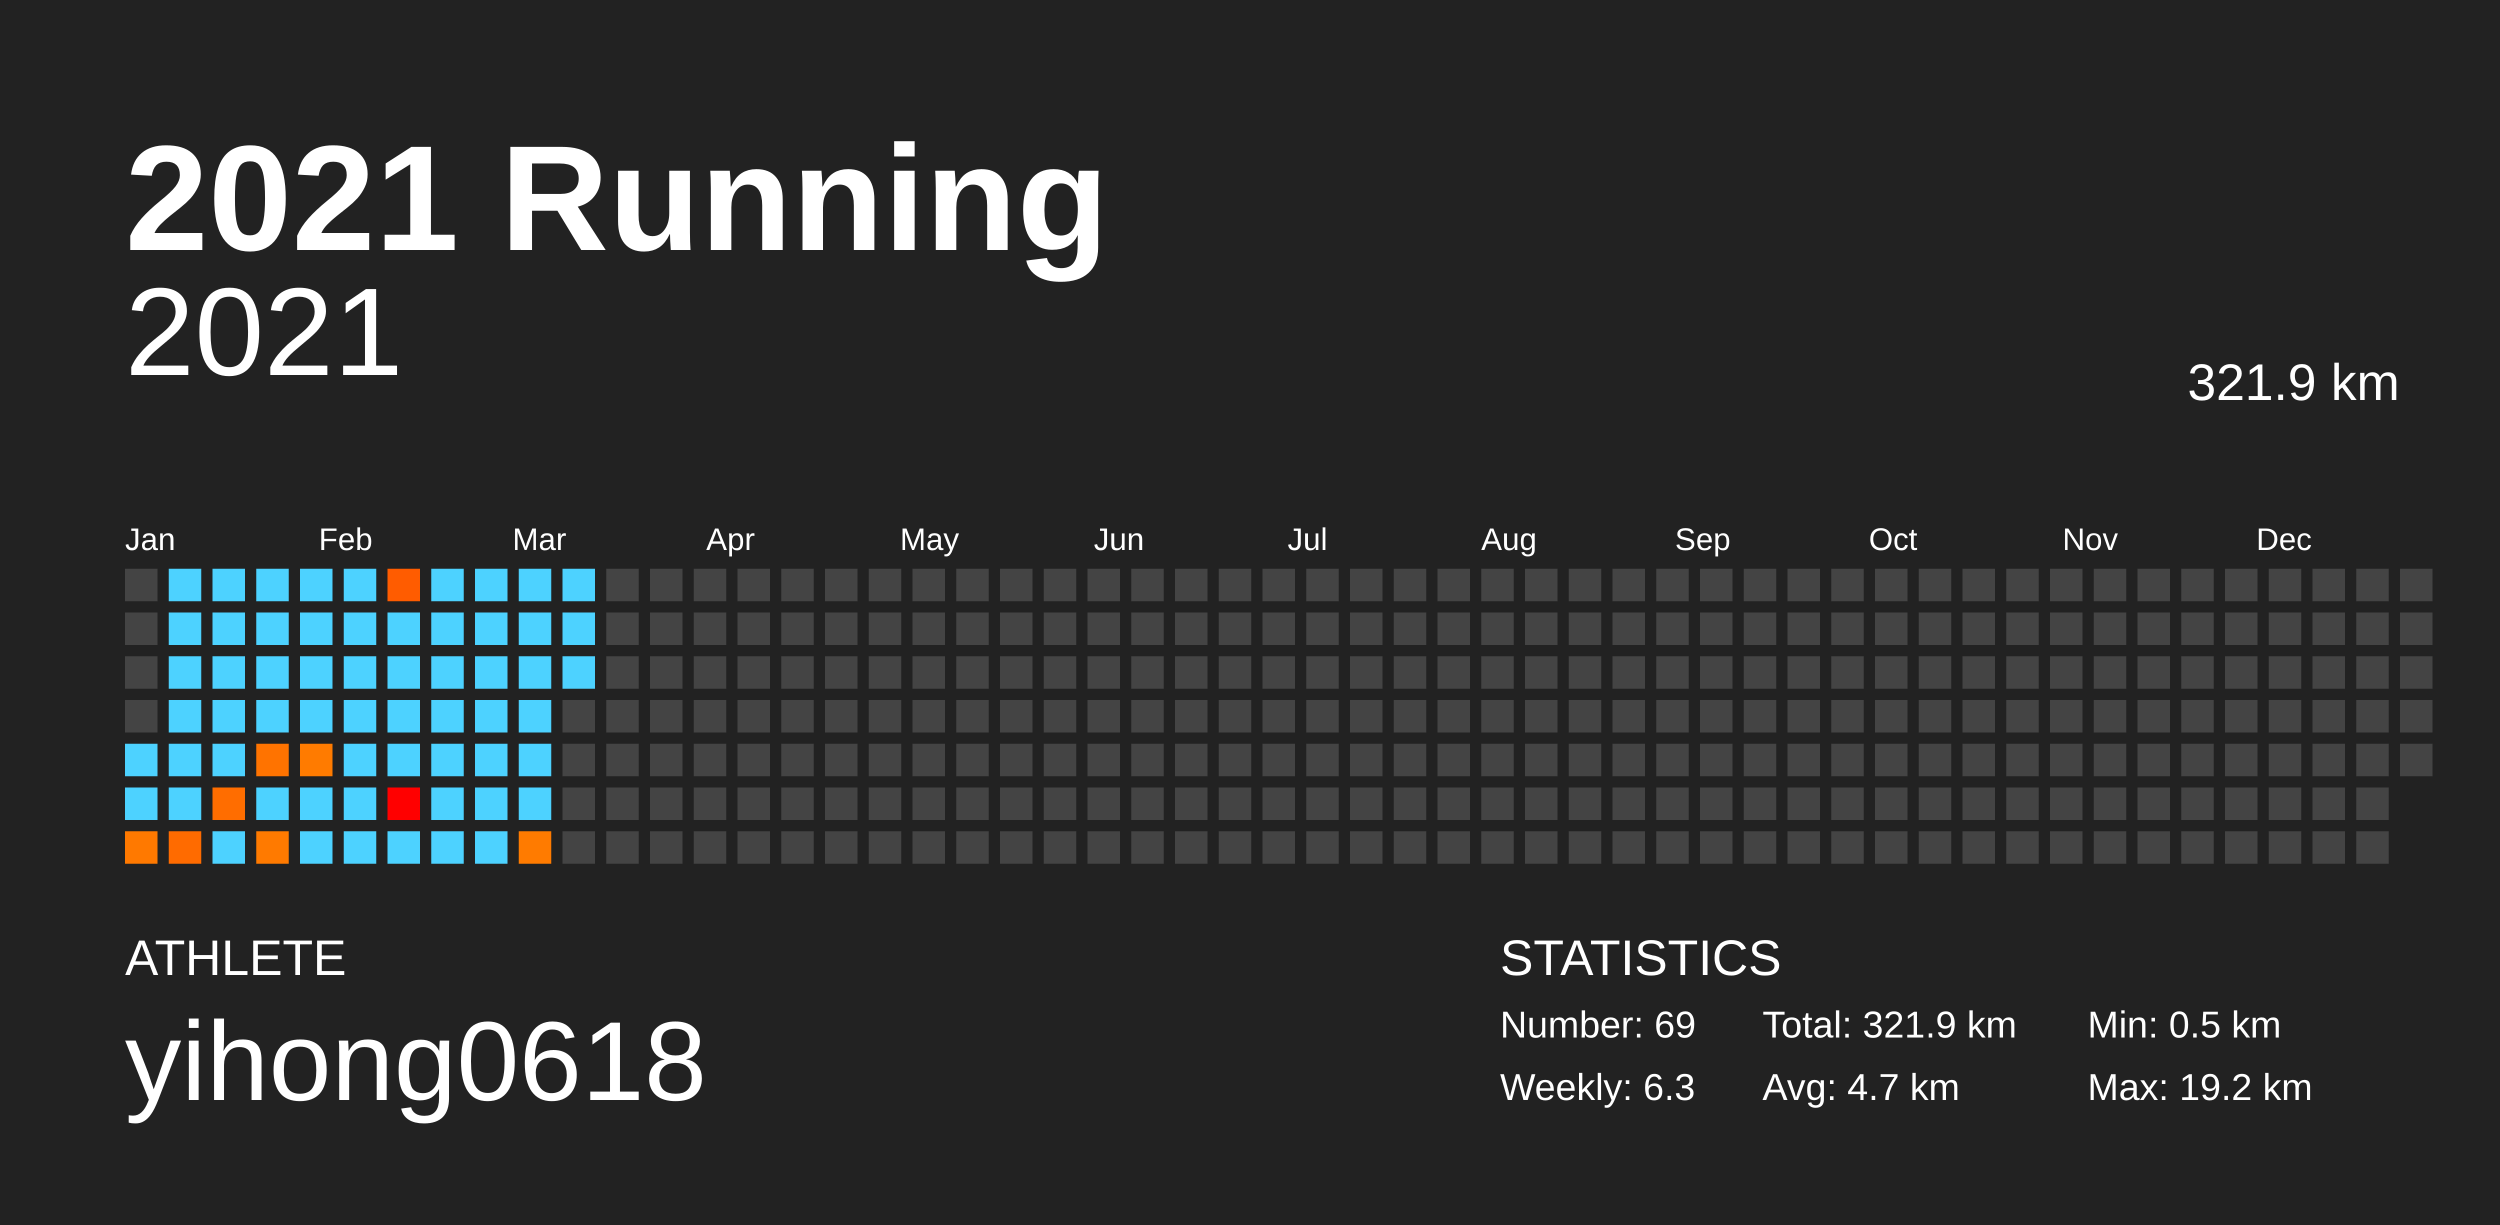
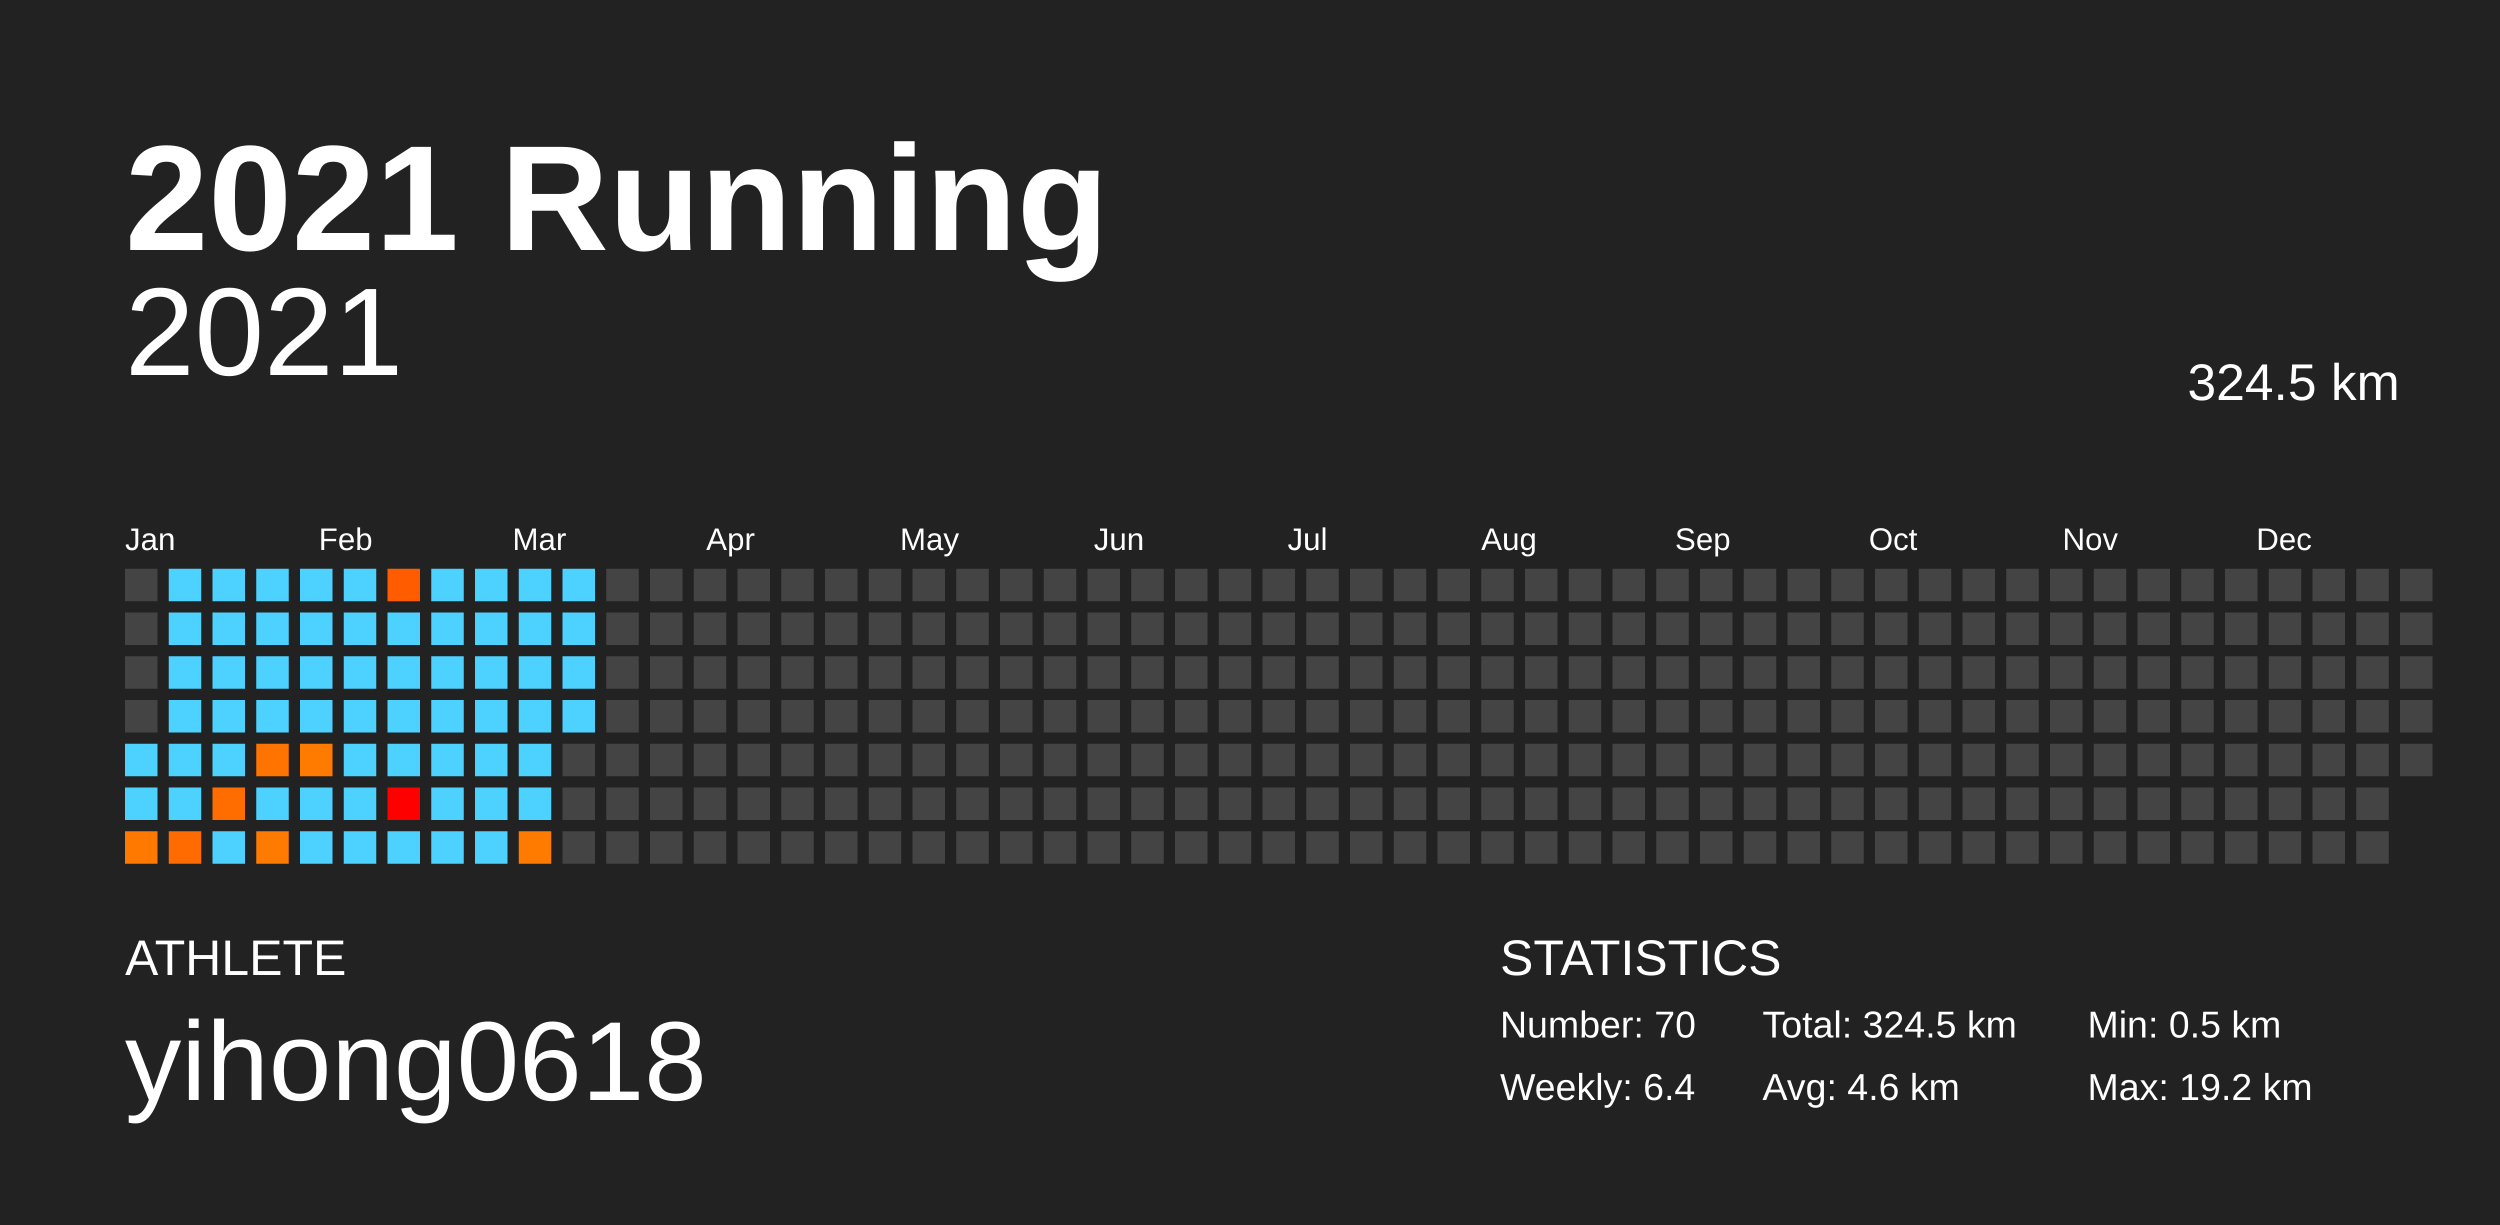
<svg xmlns="http://www.w3.org/2000/svg" baseProfile="full" height="98mm" version="1.1" viewBox="0,0,200,98" width="200mm">
  <defs />
  <rect fill="#222222" height="98" width="200" x="0" y="0" />
  <text fill="#FFFFFF" style="font-size:12px; font-family:Arial; font-weight:bold;" x="10" y="20">2021 Running</text>
  <text fill="#FFFFFF" style="font-size:4px; font-family:Arial" x="10" y="78">ATHLETE</text>
  <text fill="#FFFFFF" style="font-size:9px; font-family:Arial" x="10" y="88">yihong0618</text>
  <text fill="#FFFFFF" style="font-size:4px; font-family:Arial" x="120" y="78">STATISTICS</text>
-   <text fill="#FFFFFF" style="font-size:3px; font-family:Arial" x="120" y="83">Number: 69</text>
-   <text fill="#FFFFFF" style="font-size:3px; font-family:Arial" x="120" y="88">Weekly: 6.3</text>
-   <text fill="#FFFFFF" style="font-size:3px; font-family:Arial" x="141" y="83">Total: 321.9 km</text>
-   <text fill="#FFFFFF" style="font-size:3px; font-family:Arial" x="141" y="88">Avg: 4.7 km</text>
+   <text fill="#FFFFFF" style="font-size:3px; font-family:Arial" x="120" y="83">Number: 70</text>
+   <text fill="#FFFFFF" style="font-size:3px; font-family:Arial" x="120" y="88">Weekly: 6.4</text>
+   <text fill="#FFFFFF" style="font-size:3px; font-family:Arial" x="141" y="83">Total: 324.5 km</text>
+   <text fill="#FFFFFF" style="font-size:3px; font-family:Arial" x="141" y="88">Avg: 4.6 km</text>
  <text fill="#FFFFFF" style="font-size:3px; font-family:Arial" x="167" y="83">Min: 0.5 km</text>
  <text fill="#FFFFFF" style="font-size:3px; font-family:Arial" x="167" y="88">Max: 19.2 km</text>
  <text alignment-baseline="hanging" fill="#FFFFFF" style="font-size:10.0px; font-family:Arial;" x="10" y="30">2021</text>
-   <text alignment-baseline="hanging" fill="#FFFFFF" style="font-size:4.125px; font-family:Arial;" x="175" y="32">321.9 km</text>
+   <text alignment-baseline="hanging" fill="#FFFFFF" style="font-size:4.125px; font-family:Arial;" x="175" y="32">324.5 km</text>
  <text fill="#FFFFFF" style="font-size:2.5px; font-family:Arial" x="10.0" y="44">Jan</text>
  <text fill="#FFFFFF" style="font-size:2.5px; font-family:Arial" x="25.5" y="44">Feb</text>
  <text fill="#FFFFFF" style="font-size:2.5px; font-family:Arial" x="41.0" y="44">Mar</text>
  <text fill="#FFFFFF" style="font-size:2.5px; font-family:Arial" x="56.5" y="44">Apr</text>
  <text fill="#FFFFFF" style="font-size:2.5px; font-family:Arial" x="72.0" y="44">May</text>
  <text fill="#FFFFFF" style="font-size:2.5px; font-family:Arial" x="87.5" y="44">Jun</text>
  <text fill="#FFFFFF" style="font-size:2.5px; font-family:Arial" x="103.0" y="44">Jul</text>
  <text fill="#FFFFFF" style="font-size:2.5px; font-family:Arial" x="118.5" y="44">Aug</text>
  <text fill="#FFFFFF" style="font-size:2.5px; font-family:Arial" x="134.0" y="44">Sep</text>
  <text fill="#FFFFFF" style="font-size:2.5px; font-family:Arial" x="149.5" y="44">Oct</text>
  <text fill="#FFFFFF" style="font-size:2.5px; font-family:Arial" x="165.0" y="44">Nov</text>
  <text fill="#FFFFFF" style="font-size:2.5px; font-family:Arial" x="180.5" y="44">Dec</text>
  <rect fill="#444444" height="2.6" width="2.6" x="10.0" y="45.5" />
  <rect fill="#444444" height="2.6" width="2.6" x="10.0" y="49.0" />
  <rect fill="#444444" height="2.6" width="2.6" x="10.0" y="52.5" />
  <rect fill="#444444" height="2.6" width="2.6" x="10.0" y="56.0" />
  <rect fill="#4dd2ff" height="2.6" width="2.6" x="10.0" y="59.5" />
  <rect fill="#4dd2ff" height="2.6" width="2.6" x="10.0" y="63.0" />
  <rect fill="#ff7900" height="2.6" width="2.6" x="10.0" y="66.5" />
  <rect fill="#4dd2ff" height="2.6" width="2.6" x="13.5" y="45.5" />
  <rect fill="#4dd2ff" height="2.6" width="2.6" x="13.5" y="49.0" />
  <rect fill="#4dd2ff" height="2.6" width="2.6" x="13.5" y="52.5" />
  <rect fill="#4dd2ff" height="2.6" width="2.6" x="13.5" y="56.0" />
  <rect fill="#4dd2ff" height="2.6" width="2.6" x="13.5" y="59.5" />
  <rect fill="#4dd2ff" height="2.6" width="2.6" x="13.5" y="63.0" />
  <rect fill="#ff6b00" height="2.6" width="2.6" x="13.5" y="66.5" />
  <rect fill="#4dd2ff" height="2.6" width="2.6" x="17.0" y="45.5" />
  <rect fill="#4dd2ff" height="2.6" width="2.6" x="17.0" y="49.0" />
  <rect fill="#4dd2ff" height="2.6" width="2.6" x="17.0" y="52.5" />
  <rect fill="#4dd2ff" height="2.6" width="2.6" x="17.0" y="56.0" />
  <rect fill="#4dd2ff" height="2.6" width="2.6" x="17.0" y="59.5" />
  <rect fill="#ff6d00" height="2.6" width="2.6" x="17.0" y="63.0" />
  <rect fill="#4dd2ff" height="2.6" width="2.6" x="17.0" y="66.5" />
  <rect fill="#4dd2ff" height="2.6" width="2.6" x="20.5" y="45.5" />
  <rect fill="#4dd2ff" height="2.6" width="2.6" x="20.5" y="49.0" />
  <rect fill="#4dd2ff" height="2.6" width="2.6" x="20.5" y="52.5" />
  <rect fill="#4dd2ff" height="2.6" width="2.6" x="20.5" y="56.0" />
  <rect fill="#ff7300" height="2.6" width="2.6" x="20.5" y="59.5" />
  <rect fill="#4dd2ff" height="2.6" width="2.6" x="20.5" y="63.0" />
  <rect fill="#ff7a00" height="2.6" width="2.6" x="20.5" y="66.5" />
  <rect fill="#4dd2ff" height="2.6" width="2.6" x="24.0" y="45.5" />
  <rect fill="#4dd2ff" height="2.6" width="2.6" x="24.0" y="49.0" />
  <rect fill="#4dd2ff" height="2.6" width="2.6" x="24.0" y="52.5" />
  <rect fill="#4dd2ff" height="2.6" width="2.6" x="24.0" y="56.0" />
  <rect fill="#ff7b00" height="2.6" width="2.6" x="24.0" y="59.5" />
  <rect fill="#4dd2ff" height="2.6" width="2.6" x="24.0" y="63.0" />
  <rect fill="#4dd2ff" height="2.6" width="2.6" x="24.0" y="66.5" />
  <rect fill="#4dd2ff" height="2.6" width="2.6" x="27.5" y="45.5" />
  <rect fill="#4dd2ff" height="2.6" width="2.6" x="27.5" y="49.0" />
  <rect fill="#4dd2ff" height="2.6" width="2.6" x="27.5" y="52.5" />
  <rect fill="#4dd2ff" height="2.6" width="2.6" x="27.5" y="56.0" />
  <rect fill="#4dd2ff" height="2.6" width="2.6" x="27.5" y="59.5" />
  <rect fill="#4dd2ff" height="2.6" width="2.6" x="27.5" y="63.0" />
  <rect fill="#4dd2ff" height="2.6" width="2.6" x="27.5" y="66.5" />
  <rect fill="#ff5c00" height="2.6" width="2.6" x="31.0" y="45.5" />
  <rect fill="#4dd2ff" height="2.6" width="2.6" x="31.0" y="49.0" />
  <rect fill="#4dd2ff" height="2.6" width="2.6" x="31.0" y="52.5" />
  <rect fill="#4dd2ff" height="2.6" width="2.6" x="31.0" y="56.0" />
  <rect fill="#4dd2ff" height="2.6" width="2.6" x="31.0" y="59.5" />
  <rect fill="#ff0000" height="2.6" width="2.6" x="31.0" y="63.0" />
  <rect fill="#4dd2ff" height="2.6" width="2.6" x="31.0" y="66.5" />
  <rect fill="#4dd2ff" height="2.6" width="2.6" x="34.5" y="45.5" />
  <rect fill="#4dd2ff" height="2.6" width="2.6" x="34.5" y="49.0" />
  <rect fill="#4dd2ff" height="2.6" width="2.6" x="34.5" y="52.5" />
  <rect fill="#4dd2ff" height="2.6" width="2.6" x="34.5" y="56.0" />
  <rect fill="#4dd2ff" height="2.6" width="2.6" x="34.5" y="59.5" />
  <rect fill="#4dd2ff" height="2.6" width="2.6" x="34.5" y="63.0" />
  <rect fill="#4dd2ff" height="2.6" width="2.6" x="34.5" y="66.5" />
  <rect fill="#4dd2ff" height="2.6" width="2.6" x="38.0" y="45.5" />
  <rect fill="#4dd2ff" height="2.6" width="2.6" x="38.0" y="49.0" />
  <rect fill="#4dd2ff" height="2.6" width="2.6" x="38.0" y="52.5" />
  <rect fill="#4dd2ff" height="2.6" width="2.6" x="38.0" y="56.0" />
  <rect fill="#4dd2ff" height="2.6" width="2.6" x="38.0" y="59.5" />
  <rect fill="#4dd2ff" height="2.6" width="2.6" x="38.0" y="63.0" />
  <rect fill="#4dd2ff" height="2.6" width="2.6" x="38.0" y="66.5" />
  <rect fill="#4dd2ff" height="2.6" width="2.6" x="41.5" y="45.5" />
  <rect fill="#4dd2ff" height="2.6" width="2.6" x="41.5" y="49.0" />
  <rect fill="#4dd2ff" height="2.6" width="2.6" x="41.5" y="52.5" />
  <rect fill="#4dd2ff" height="2.6" width="2.6" x="41.5" y="56.0" />
  <rect fill="#4dd2ff" height="2.6" width="2.6" x="41.5" y="59.5" />
  <rect fill="#4dd2ff" height="2.6" width="2.6" x="41.5" y="63.0" />
  <rect fill="#ff7b00" height="2.6" width="2.6" x="41.5" y="66.5" />
  <rect fill="#4dd2ff" height="2.6" width="2.6" x="45.0" y="45.5" />
  <rect fill="#4dd2ff" height="2.6" width="2.6" x="45.0" y="49.0" />
  <rect fill="#4dd2ff" height="2.6" width="2.6" x="45.0" y="52.5" />
-   <rect fill="#444444" height="2.6" width="2.6" x="45.0" y="56.0" />
+   <rect fill="#4dd2ff" height="2.6" width="2.6" x="45.0" y="56.0" />
  <rect fill="#444444" height="2.6" width="2.6" x="45.0" y="59.5" />
  <rect fill="#444444" height="2.6" width="2.6" x="45.0" y="63.0" />
  <rect fill="#444444" height="2.6" width="2.6" x="45.0" y="66.5" />
  <rect fill="#444444" height="2.6" width="2.6" x="48.5" y="45.5" />
  <rect fill="#444444" height="2.6" width="2.6" x="48.5" y="49.0" />
  <rect fill="#444444" height="2.6" width="2.6" x="48.5" y="52.5" />
  <rect fill="#444444" height="2.6" width="2.6" x="48.5" y="56.0" />
  <rect fill="#444444" height="2.6" width="2.6" x="48.5" y="59.5" />
  <rect fill="#444444" height="2.6" width="2.6" x="48.5" y="63.0" />
  <rect fill="#444444" height="2.6" width="2.6" x="48.5" y="66.5" />
  <rect fill="#444444" height="2.6" width="2.6" x="52.0" y="45.5" />
  <rect fill="#444444" height="2.6" width="2.6" x="52.0" y="49.0" />
  <rect fill="#444444" height="2.6" width="2.6" x="52.0" y="52.5" />
  <rect fill="#444444" height="2.6" width="2.6" x="52.0" y="56.0" />
  <rect fill="#444444" height="2.6" width="2.6" x="52.0" y="59.5" />
  <rect fill="#444444" height="2.6" width="2.6" x="52.0" y="63.0" />
  <rect fill="#444444" height="2.6" width="2.6" x="52.0" y="66.5" />
  <rect fill="#444444" height="2.6" width="2.6" x="55.5" y="45.5" />
  <rect fill="#444444" height="2.6" width="2.6" x="55.5" y="49.0" />
  <rect fill="#444444" height="2.6" width="2.6" x="55.5" y="52.5" />
  <rect fill="#444444" height="2.6" width="2.6" x="55.5" y="56.0" />
  <rect fill="#444444" height="2.6" width="2.6" x="55.5" y="59.5" />
  <rect fill="#444444" height="2.6" width="2.6" x="55.5" y="63.0" />
  <rect fill="#444444" height="2.6" width="2.6" x="55.5" y="66.5" />
  <rect fill="#444444" height="2.6" width="2.6" x="59.0" y="45.5" />
  <rect fill="#444444" height="2.6" width="2.6" x="59.0" y="49.0" />
  <rect fill="#444444" height="2.6" width="2.6" x="59.0" y="52.5" />
  <rect fill="#444444" height="2.6" width="2.6" x="59.0" y="56.0" />
  <rect fill="#444444" height="2.6" width="2.6" x="59.0" y="59.5" />
  <rect fill="#444444" height="2.6" width="2.6" x="59.0" y="63.0" />
  <rect fill="#444444" height="2.6" width="2.6" x="59.0" y="66.5" />
  <rect fill="#444444" height="2.6" width="2.6" x="62.5" y="45.5" />
  <rect fill="#444444" height="2.6" width="2.6" x="62.5" y="49.0" />
  <rect fill="#444444" height="2.6" width="2.6" x="62.5" y="52.5" />
  <rect fill="#444444" height="2.6" width="2.6" x="62.5" y="56.0" />
  <rect fill="#444444" height="2.6" width="2.6" x="62.5" y="59.5" />
  <rect fill="#444444" height="2.6" width="2.6" x="62.5" y="63.0" />
  <rect fill="#444444" height="2.6" width="2.6" x="62.5" y="66.5" />
  <rect fill="#444444" height="2.6" width="2.6" x="66.0" y="45.5" />
  <rect fill="#444444" height="2.6" width="2.6" x="66.0" y="49.0" />
  <rect fill="#444444" height="2.6" width="2.6" x="66.0" y="52.5" />
  <rect fill="#444444" height="2.6" width="2.6" x="66.0" y="56.0" />
  <rect fill="#444444" height="2.6" width="2.6" x="66.0" y="59.5" />
  <rect fill="#444444" height="2.6" width="2.6" x="66.0" y="63.0" />
  <rect fill="#444444" height="2.6" width="2.6" x="66.0" y="66.5" />
  <rect fill="#444444" height="2.6" width="2.6" x="69.5" y="45.5" />
  <rect fill="#444444" height="2.6" width="2.6" x="69.5" y="49.0" />
  <rect fill="#444444" height="2.6" width="2.6" x="69.5" y="52.5" />
  <rect fill="#444444" height="2.6" width="2.6" x="69.5" y="56.0" />
  <rect fill="#444444" height="2.6" width="2.6" x="69.5" y="59.5" />
  <rect fill="#444444" height="2.6" width="2.6" x="69.5" y="63.0" />
  <rect fill="#444444" height="2.6" width="2.6" x="69.5" y="66.5" />
  <rect fill="#444444" height="2.6" width="2.6" x="73.0" y="45.5" />
  <rect fill="#444444" height="2.6" width="2.6" x="73.0" y="49.0" />
  <rect fill="#444444" height="2.6" width="2.6" x="73.0" y="52.5" />
  <rect fill="#444444" height="2.6" width="2.6" x="73.0" y="56.0" />
  <rect fill="#444444" height="2.6" width="2.6" x="73.0" y="59.5" />
  <rect fill="#444444" height="2.6" width="2.6" x="73.0" y="63.0" />
  <rect fill="#444444" height="2.6" width="2.6" x="73.0" y="66.5" />
  <rect fill="#444444" height="2.6" width="2.6" x="76.5" y="45.5" />
  <rect fill="#444444" height="2.6" width="2.6" x="76.5" y="49.0" />
  <rect fill="#444444" height="2.6" width="2.6" x="76.5" y="52.5" />
  <rect fill="#444444" height="2.6" width="2.6" x="76.5" y="56.0" />
  <rect fill="#444444" height="2.6" width="2.6" x="76.5" y="59.5" />
  <rect fill="#444444" height="2.6" width="2.6" x="76.5" y="63.0" />
  <rect fill="#444444" height="2.6" width="2.6" x="76.5" y="66.5" />
  <rect fill="#444444" height="2.6" width="2.6" x="80.0" y="45.5" />
  <rect fill="#444444" height="2.6" width="2.6" x="80.0" y="49.0" />
  <rect fill="#444444" height="2.6" width="2.6" x="80.0" y="52.5" />
  <rect fill="#444444" height="2.6" width="2.6" x="80.0" y="56.0" />
  <rect fill="#444444" height="2.6" width="2.6" x="80.0" y="59.5" />
  <rect fill="#444444" height="2.6" width="2.6" x="80.0" y="63.0" />
  <rect fill="#444444" height="2.6" width="2.6" x="80.0" y="66.5" />
  <rect fill="#444444" height="2.6" width="2.6" x="83.5" y="45.5" />
  <rect fill="#444444" height="2.6" width="2.6" x="83.5" y="49.0" />
  <rect fill="#444444" height="2.6" width="2.6" x="83.5" y="52.5" />
  <rect fill="#444444" height="2.6" width="2.6" x="83.5" y="56.0" />
  <rect fill="#444444" height="2.6" width="2.6" x="83.5" y="59.5" />
  <rect fill="#444444" height="2.6" width="2.6" x="83.5" y="63.0" />
  <rect fill="#444444" height="2.6" width="2.6" x="83.5" y="66.5" />
  <rect fill="#444444" height="2.6" width="2.6" x="87.0" y="45.5" />
  <rect fill="#444444" height="2.6" width="2.6" x="87.0" y="49.0" />
  <rect fill="#444444" height="2.6" width="2.6" x="87.0" y="52.5" />
  <rect fill="#444444" height="2.6" width="2.6" x="87.0" y="56.0" />
  <rect fill="#444444" height="2.6" width="2.6" x="87.0" y="59.5" />
  <rect fill="#444444" height="2.6" width="2.6" x="87.0" y="63.0" />
  <rect fill="#444444" height="2.6" width="2.6" x="87.0" y="66.5" />
  <rect fill="#444444" height="2.6" width="2.6" x="90.5" y="45.5" />
  <rect fill="#444444" height="2.6" width="2.6" x="90.5" y="49.0" />
  <rect fill="#444444" height="2.6" width="2.6" x="90.5" y="52.5" />
  <rect fill="#444444" height="2.6" width="2.6" x="90.5" y="56.0" />
  <rect fill="#444444" height="2.6" width="2.6" x="90.5" y="59.5" />
  <rect fill="#444444" height="2.6" width="2.6" x="90.5" y="63.0" />
  <rect fill="#444444" height="2.6" width="2.6" x="90.5" y="66.5" />
  <rect fill="#444444" height="2.6" width="2.6" x="94.0" y="45.5" />
  <rect fill="#444444" height="2.6" width="2.6" x="94.0" y="49.0" />
  <rect fill="#444444" height="2.6" width="2.6" x="94.0" y="52.5" />
  <rect fill="#444444" height="2.6" width="2.6" x="94.0" y="56.0" />
  <rect fill="#444444" height="2.6" width="2.6" x="94.0" y="59.5" />
  <rect fill="#444444" height="2.6" width="2.6" x="94.0" y="63.0" />
  <rect fill="#444444" height="2.6" width="2.6" x="94.0" y="66.5" />
  <rect fill="#444444" height="2.6" width="2.6" x="97.5" y="45.5" />
  <rect fill="#444444" height="2.6" width="2.6" x="97.5" y="49.0" />
  <rect fill="#444444" height="2.6" width="2.6" x="97.5" y="52.5" />
  <rect fill="#444444" height="2.6" width="2.6" x="97.5" y="56.0" />
  <rect fill="#444444" height="2.6" width="2.6" x="97.5" y="59.5" />
  <rect fill="#444444" height="2.6" width="2.6" x="97.5" y="63.0" />
  <rect fill="#444444" height="2.6" width="2.6" x="97.5" y="66.5" />
  <rect fill="#444444" height="2.6" width="2.6" x="101.0" y="45.5" />
  <rect fill="#444444" height="2.6" width="2.6" x="101.0" y="49.0" />
  <rect fill="#444444" height="2.6" width="2.6" x="101.0" y="52.5" />
  <rect fill="#444444" height="2.6" width="2.6" x="101.0" y="56.0" />
  <rect fill="#444444" height="2.6" width="2.6" x="101.0" y="59.5" />
  <rect fill="#444444" height="2.6" width="2.6" x="101.0" y="63.0" />
  <rect fill="#444444" height="2.6" width="2.6" x="101.0" y="66.5" />
  <rect fill="#444444" height="2.6" width="2.6" x="104.5" y="45.5" />
  <rect fill="#444444" height="2.6" width="2.6" x="104.5" y="49.0" />
  <rect fill="#444444" height="2.6" width="2.6" x="104.5" y="52.5" />
  <rect fill="#444444" height="2.6" width="2.6" x="104.5" y="56.0" />
  <rect fill="#444444" height="2.6" width="2.6" x="104.5" y="59.5" />
  <rect fill="#444444" height="2.6" width="2.6" x="104.5" y="63.0" />
  <rect fill="#444444" height="2.6" width="2.6" x="104.5" y="66.5" />
  <rect fill="#444444" height="2.6" width="2.6" x="108.0" y="45.5" />
  <rect fill="#444444" height="2.6" width="2.6" x="108.0" y="49.0" />
  <rect fill="#444444" height="2.6" width="2.6" x="108.0" y="52.5" />
  <rect fill="#444444" height="2.6" width="2.6" x="108.0" y="56.0" />
  <rect fill="#444444" height="2.6" width="2.6" x="108.0" y="59.5" />
  <rect fill="#444444" height="2.6" width="2.6" x="108.0" y="63.0" />
  <rect fill="#444444" height="2.6" width="2.6" x="108.0" y="66.5" />
  <rect fill="#444444" height="2.6" width="2.6" x="111.5" y="45.5" />
  <rect fill="#444444" height="2.6" width="2.6" x="111.5" y="49.0" />
  <rect fill="#444444" height="2.6" width="2.6" x="111.5" y="52.5" />
  <rect fill="#444444" height="2.6" width="2.6" x="111.5" y="56.0" />
  <rect fill="#444444" height="2.6" width="2.6" x="111.5" y="59.5" />
  <rect fill="#444444" height="2.6" width="2.6" x="111.5" y="63.0" />
  <rect fill="#444444" height="2.6" width="2.6" x="111.5" y="66.5" />
  <rect fill="#444444" height="2.6" width="2.6" x="115.0" y="45.5" />
  <rect fill="#444444" height="2.6" width="2.6" x="115.0" y="49.0" />
  <rect fill="#444444" height="2.6" width="2.6" x="115.0" y="52.5" />
  <rect fill="#444444" height="2.6" width="2.6" x="115.0" y="56.0" />
  <rect fill="#444444" height="2.6" width="2.6" x="115.0" y="59.5" />
  <rect fill="#444444" height="2.6" width="2.6" x="115.0" y="63.0" />
  <rect fill="#444444" height="2.6" width="2.6" x="115.0" y="66.5" />
  <rect fill="#444444" height="2.6" width="2.6" x="118.5" y="45.5" />
  <rect fill="#444444" height="2.6" width="2.6" x="118.5" y="49.0" />
  <rect fill="#444444" height="2.6" width="2.6" x="118.5" y="52.5" />
  <rect fill="#444444" height="2.6" width="2.6" x="118.5" y="56.0" />
  <rect fill="#444444" height="2.6" width="2.6" x="118.5" y="59.5" />
  <rect fill="#444444" height="2.6" width="2.6" x="118.5" y="63.0" />
  <rect fill="#444444" height="2.6" width="2.6" x="118.5" y="66.5" />
  <rect fill="#444444" height="2.6" width="2.6" x="122.0" y="45.5" />
  <rect fill="#444444" height="2.6" width="2.6" x="122.0" y="49.0" />
  <rect fill="#444444" height="2.6" width="2.6" x="122.0" y="52.5" />
  <rect fill="#444444" height="2.6" width="2.6" x="122.0" y="56.0" />
  <rect fill="#444444" height="2.6" width="2.6" x="122.0" y="59.5" />
  <rect fill="#444444" height="2.6" width="2.6" x="122.0" y="63.0" />
  <rect fill="#444444" height="2.6" width="2.6" x="122.0" y="66.5" />
  <rect fill="#444444" height="2.6" width="2.6" x="125.5" y="45.5" />
  <rect fill="#444444" height="2.6" width="2.6" x="125.5" y="49.0" />
  <rect fill="#444444" height="2.6" width="2.6" x="125.5" y="52.5" />
  <rect fill="#444444" height="2.6" width="2.6" x="125.5" y="56.0" />
  <rect fill="#444444" height="2.6" width="2.6" x="125.5" y="59.5" />
  <rect fill="#444444" height="2.6" width="2.6" x="125.5" y="63.0" />
  <rect fill="#444444" height="2.6" width="2.6" x="125.5" y="66.5" />
  <rect fill="#444444" height="2.6" width="2.6" x="129.0" y="45.5" />
  <rect fill="#444444" height="2.6" width="2.6" x="129.0" y="49.0" />
  <rect fill="#444444" height="2.6" width="2.6" x="129.0" y="52.5" />
  <rect fill="#444444" height="2.6" width="2.6" x="129.0" y="56.0" />
  <rect fill="#444444" height="2.6" width="2.6" x="129.0" y="59.5" />
  <rect fill="#444444" height="2.6" width="2.6" x="129.0" y="63.0" />
  <rect fill="#444444" height="2.6" width="2.6" x="129.0" y="66.5" />
  <rect fill="#444444" height="2.6" width="2.6" x="132.5" y="45.5" />
  <rect fill="#444444" height="2.6" width="2.6" x="132.5" y="49.0" />
  <rect fill="#444444" height="2.6" width="2.6" x="132.5" y="52.5" />
  <rect fill="#444444" height="2.6" width="2.6" x="132.5" y="56.0" />
  <rect fill="#444444" height="2.6" width="2.6" x="132.5" y="59.5" />
  <rect fill="#444444" height="2.6" width="2.6" x="132.5" y="63.0" />
  <rect fill="#444444" height="2.6" width="2.6" x="132.5" y="66.5" />
  <rect fill="#444444" height="2.6" width="2.6" x="136.0" y="45.5" />
  <rect fill="#444444" height="2.6" width="2.6" x="136.0" y="49.0" />
  <rect fill="#444444" height="2.6" width="2.6" x="136.0" y="52.5" />
  <rect fill="#444444" height="2.6" width="2.6" x="136.0" y="56.0" />
  <rect fill="#444444" height="2.6" width="2.6" x="136.0" y="59.5" />
  <rect fill="#444444" height="2.6" width="2.6" x="136.0" y="63.0" />
  <rect fill="#444444" height="2.6" width="2.6" x="136.0" y="66.5" />
  <rect fill="#444444" height="2.6" width="2.6" x="139.5" y="45.5" />
  <rect fill="#444444" height="2.6" width="2.6" x="139.5" y="49.0" />
  <rect fill="#444444" height="2.6" width="2.6" x="139.5" y="52.5" />
  <rect fill="#444444" height="2.6" width="2.6" x="139.5" y="56.0" />
  <rect fill="#444444" height="2.6" width="2.6" x="139.5" y="59.5" />
  <rect fill="#444444" height="2.6" width="2.6" x="139.5" y="63.0" />
  <rect fill="#444444" height="2.6" width="2.6" x="139.5" y="66.5" />
  <rect fill="#444444" height="2.6" width="2.6" x="143.0" y="45.5" />
  <rect fill="#444444" height="2.6" width="2.6" x="143.0" y="49.0" />
  <rect fill="#444444" height="2.6" width="2.6" x="143.0" y="52.5" />
  <rect fill="#444444" height="2.6" width="2.6" x="143.0" y="56.0" />
  <rect fill="#444444" height="2.6" width="2.6" x="143.0" y="59.5" />
  <rect fill="#444444" height="2.6" width="2.6" x="143.0" y="63.0" />
  <rect fill="#444444" height="2.6" width="2.6" x="143.0" y="66.5" />
  <rect fill="#444444" height="2.6" width="2.6" x="146.5" y="45.5" />
  <rect fill="#444444" height="2.6" width="2.6" x="146.5" y="49.0" />
  <rect fill="#444444" height="2.6" width="2.6" x="146.5" y="52.5" />
  <rect fill="#444444" height="2.6" width="2.6" x="146.5" y="56.0" />
  <rect fill="#444444" height="2.6" width="2.6" x="146.5" y="59.5" />
  <rect fill="#444444" height="2.6" width="2.6" x="146.5" y="63.0" />
  <rect fill="#444444" height="2.6" width="2.6" x="146.5" y="66.5" />
  <rect fill="#444444" height="2.6" width="2.6" x="150.0" y="45.5" />
  <rect fill="#444444" height="2.6" width="2.6" x="150.0" y="49.0" />
  <rect fill="#444444" height="2.6" width="2.6" x="150.0" y="52.5" />
  <rect fill="#444444" height="2.6" width="2.6" x="150.0" y="56.0" />
  <rect fill="#444444" height="2.6" width="2.6" x="150.0" y="59.5" />
  <rect fill="#444444" height="2.6" width="2.6" x="150.0" y="63.0" />
  <rect fill="#444444" height="2.6" width="2.6" x="150.0" y="66.5" />
  <rect fill="#444444" height="2.6" width="2.6" x="153.5" y="45.5" />
  <rect fill="#444444" height="2.6" width="2.6" x="153.5" y="49.0" />
  <rect fill="#444444" height="2.6" width="2.6" x="153.5" y="52.5" />
  <rect fill="#444444" height="2.6" width="2.6" x="153.5" y="56.0" />
  <rect fill="#444444" height="2.6" width="2.6" x="153.5" y="59.5" />
  <rect fill="#444444" height="2.6" width="2.6" x="153.5" y="63.0" />
  <rect fill="#444444" height="2.6" width="2.6" x="153.5" y="66.5" />
  <rect fill="#444444" height="2.6" width="2.6" x="157.0" y="45.5" />
  <rect fill="#444444" height="2.6" width="2.6" x="157.0" y="49.0" />
  <rect fill="#444444" height="2.6" width="2.6" x="157.0" y="52.5" />
  <rect fill="#444444" height="2.6" width="2.6" x="157.0" y="56.0" />
  <rect fill="#444444" height="2.6" width="2.6" x="157.0" y="59.5" />
  <rect fill="#444444" height="2.6" width="2.6" x="157.0" y="63.0" />
  <rect fill="#444444" height="2.6" width="2.6" x="157.0" y="66.5" />
  <rect fill="#444444" height="2.6" width="2.6" x="160.5" y="45.5" />
  <rect fill="#444444" height="2.6" width="2.6" x="160.5" y="49.0" />
  <rect fill="#444444" height="2.6" width="2.6" x="160.5" y="52.5" />
  <rect fill="#444444" height="2.6" width="2.6" x="160.5" y="56.0" />
  <rect fill="#444444" height="2.6" width="2.6" x="160.5" y="59.5" />
  <rect fill="#444444" height="2.6" width="2.6" x="160.5" y="63.0" />
  <rect fill="#444444" height="2.6" width="2.6" x="160.5" y="66.5" />
  <rect fill="#444444" height="2.6" width="2.6" x="164.0" y="45.5" />
  <rect fill="#444444" height="2.6" width="2.6" x="164.0" y="49.0" />
  <rect fill="#444444" height="2.6" width="2.6" x="164.0" y="52.5" />
  <rect fill="#444444" height="2.6" width="2.6" x="164.0" y="56.0" />
  <rect fill="#444444" height="2.6" width="2.6" x="164.0" y="59.5" />
  <rect fill="#444444" height="2.6" width="2.6" x="164.0" y="63.0" />
  <rect fill="#444444" height="2.6" width="2.6" x="164.0" y="66.5" />
  <rect fill="#444444" height="2.6" width="2.6" x="167.5" y="45.5" />
  <rect fill="#444444" height="2.6" width="2.6" x="167.5" y="49.0" />
  <rect fill="#444444" height="2.6" width="2.6" x="167.5" y="52.5" />
  <rect fill="#444444" height="2.6" width="2.6" x="167.5" y="56.0" />
  <rect fill="#444444" height="2.6" width="2.6" x="167.5" y="59.5" />
  <rect fill="#444444" height="2.6" width="2.6" x="167.5" y="63.0" />
  <rect fill="#444444" height="2.6" width="2.6" x="167.5" y="66.5" />
  <rect fill="#444444" height="2.6" width="2.6" x="171.0" y="45.5" />
  <rect fill="#444444" height="2.6" width="2.6" x="171.0" y="49.0" />
  <rect fill="#444444" height="2.6" width="2.6" x="171.0" y="52.5" />
  <rect fill="#444444" height="2.6" width="2.6" x="171.0" y="56.0" />
  <rect fill="#444444" height="2.6" width="2.6" x="171.0" y="59.5" />
  <rect fill="#444444" height="2.6" width="2.6" x="171.0" y="63.0" />
  <rect fill="#444444" height="2.6" width="2.6" x="171.0" y="66.5" />
  <rect fill="#444444" height="2.6" width="2.6" x="174.5" y="45.5" />
  <rect fill="#444444" height="2.6" width="2.6" x="174.5" y="49.0" />
  <rect fill="#444444" height="2.6" width="2.6" x="174.5" y="52.5" />
  <rect fill="#444444" height="2.6" width="2.6" x="174.5" y="56.0" />
  <rect fill="#444444" height="2.6" width="2.6" x="174.5" y="59.5" />
  <rect fill="#444444" height="2.6" width="2.6" x="174.5" y="63.0" />
  <rect fill="#444444" height="2.6" width="2.6" x="174.5" y="66.5" />
  <rect fill="#444444" height="2.6" width="2.6" x="178.0" y="45.5" />
  <rect fill="#444444" height="2.6" width="2.6" x="178.0" y="49.0" />
  <rect fill="#444444" height="2.6" width="2.6" x="178.0" y="52.5" />
  <rect fill="#444444" height="2.6" width="2.6" x="178.0" y="56.0" />
  <rect fill="#444444" height="2.6" width="2.6" x="178.0" y="59.5" />
  <rect fill="#444444" height="2.6" width="2.6" x="178.0" y="63.0" />
  <rect fill="#444444" height="2.6" width="2.6" x="178.0" y="66.5" />
  <rect fill="#444444" height="2.6" width="2.6" x="181.5" y="45.5" />
  <rect fill="#444444" height="2.6" width="2.6" x="181.5" y="49.0" />
  <rect fill="#444444" height="2.6" width="2.6" x="181.5" y="52.5" />
  <rect fill="#444444" height="2.6" width="2.6" x="181.5" y="56.0" />
  <rect fill="#444444" height="2.6" width="2.6" x="181.5" y="59.5" />
  <rect fill="#444444" height="2.6" width="2.6" x="181.5" y="63.0" />
  <rect fill="#444444" height="2.6" width="2.6" x="181.5" y="66.5" />
  <rect fill="#444444" height="2.6" width="2.6" x="185.0" y="45.5" />
  <rect fill="#444444" height="2.6" width="2.6" x="185.0" y="49.0" />
  <rect fill="#444444" height="2.6" width="2.6" x="185.0" y="52.5" />
  <rect fill="#444444" height="2.6" width="2.6" x="185.0" y="56.0" />
  <rect fill="#444444" height="2.6" width="2.6" x="185.0" y="59.5" />
  <rect fill="#444444" height="2.6" width="2.6" x="185.0" y="63.0" />
  <rect fill="#444444" height="2.6" width="2.6" x="185.0" y="66.5" />
  <rect fill="#444444" height="2.6" width="2.6" x="188.5" y="45.5" />
  <rect fill="#444444" height="2.6" width="2.6" x="188.5" y="49.0" />
  <rect fill="#444444" height="2.6" width="2.6" x="188.5" y="52.5" />
  <rect fill="#444444" height="2.6" width="2.6" x="188.5" y="56.0" />
  <rect fill="#444444" height="2.6" width="2.6" x="188.5" y="59.5" />
  <rect fill="#444444" height="2.6" width="2.6" x="188.5" y="63.0" />
  <rect fill="#444444" height="2.6" width="2.6" x="188.5" y="66.5" />
  <rect fill="#444444" height="2.6" width="2.6" x="192.0" y="45.5" />
  <rect fill="#444444" height="2.6" width="2.6" x="192.0" y="49.0" />
  <rect fill="#444444" height="2.6" width="2.6" x="192.0" y="52.5" />
  <rect fill="#444444" height="2.6" width="2.6" x="192.0" y="56.0" />
  <rect fill="#444444" height="2.6" width="2.6" x="192.0" y="59.5" />
</svg>
